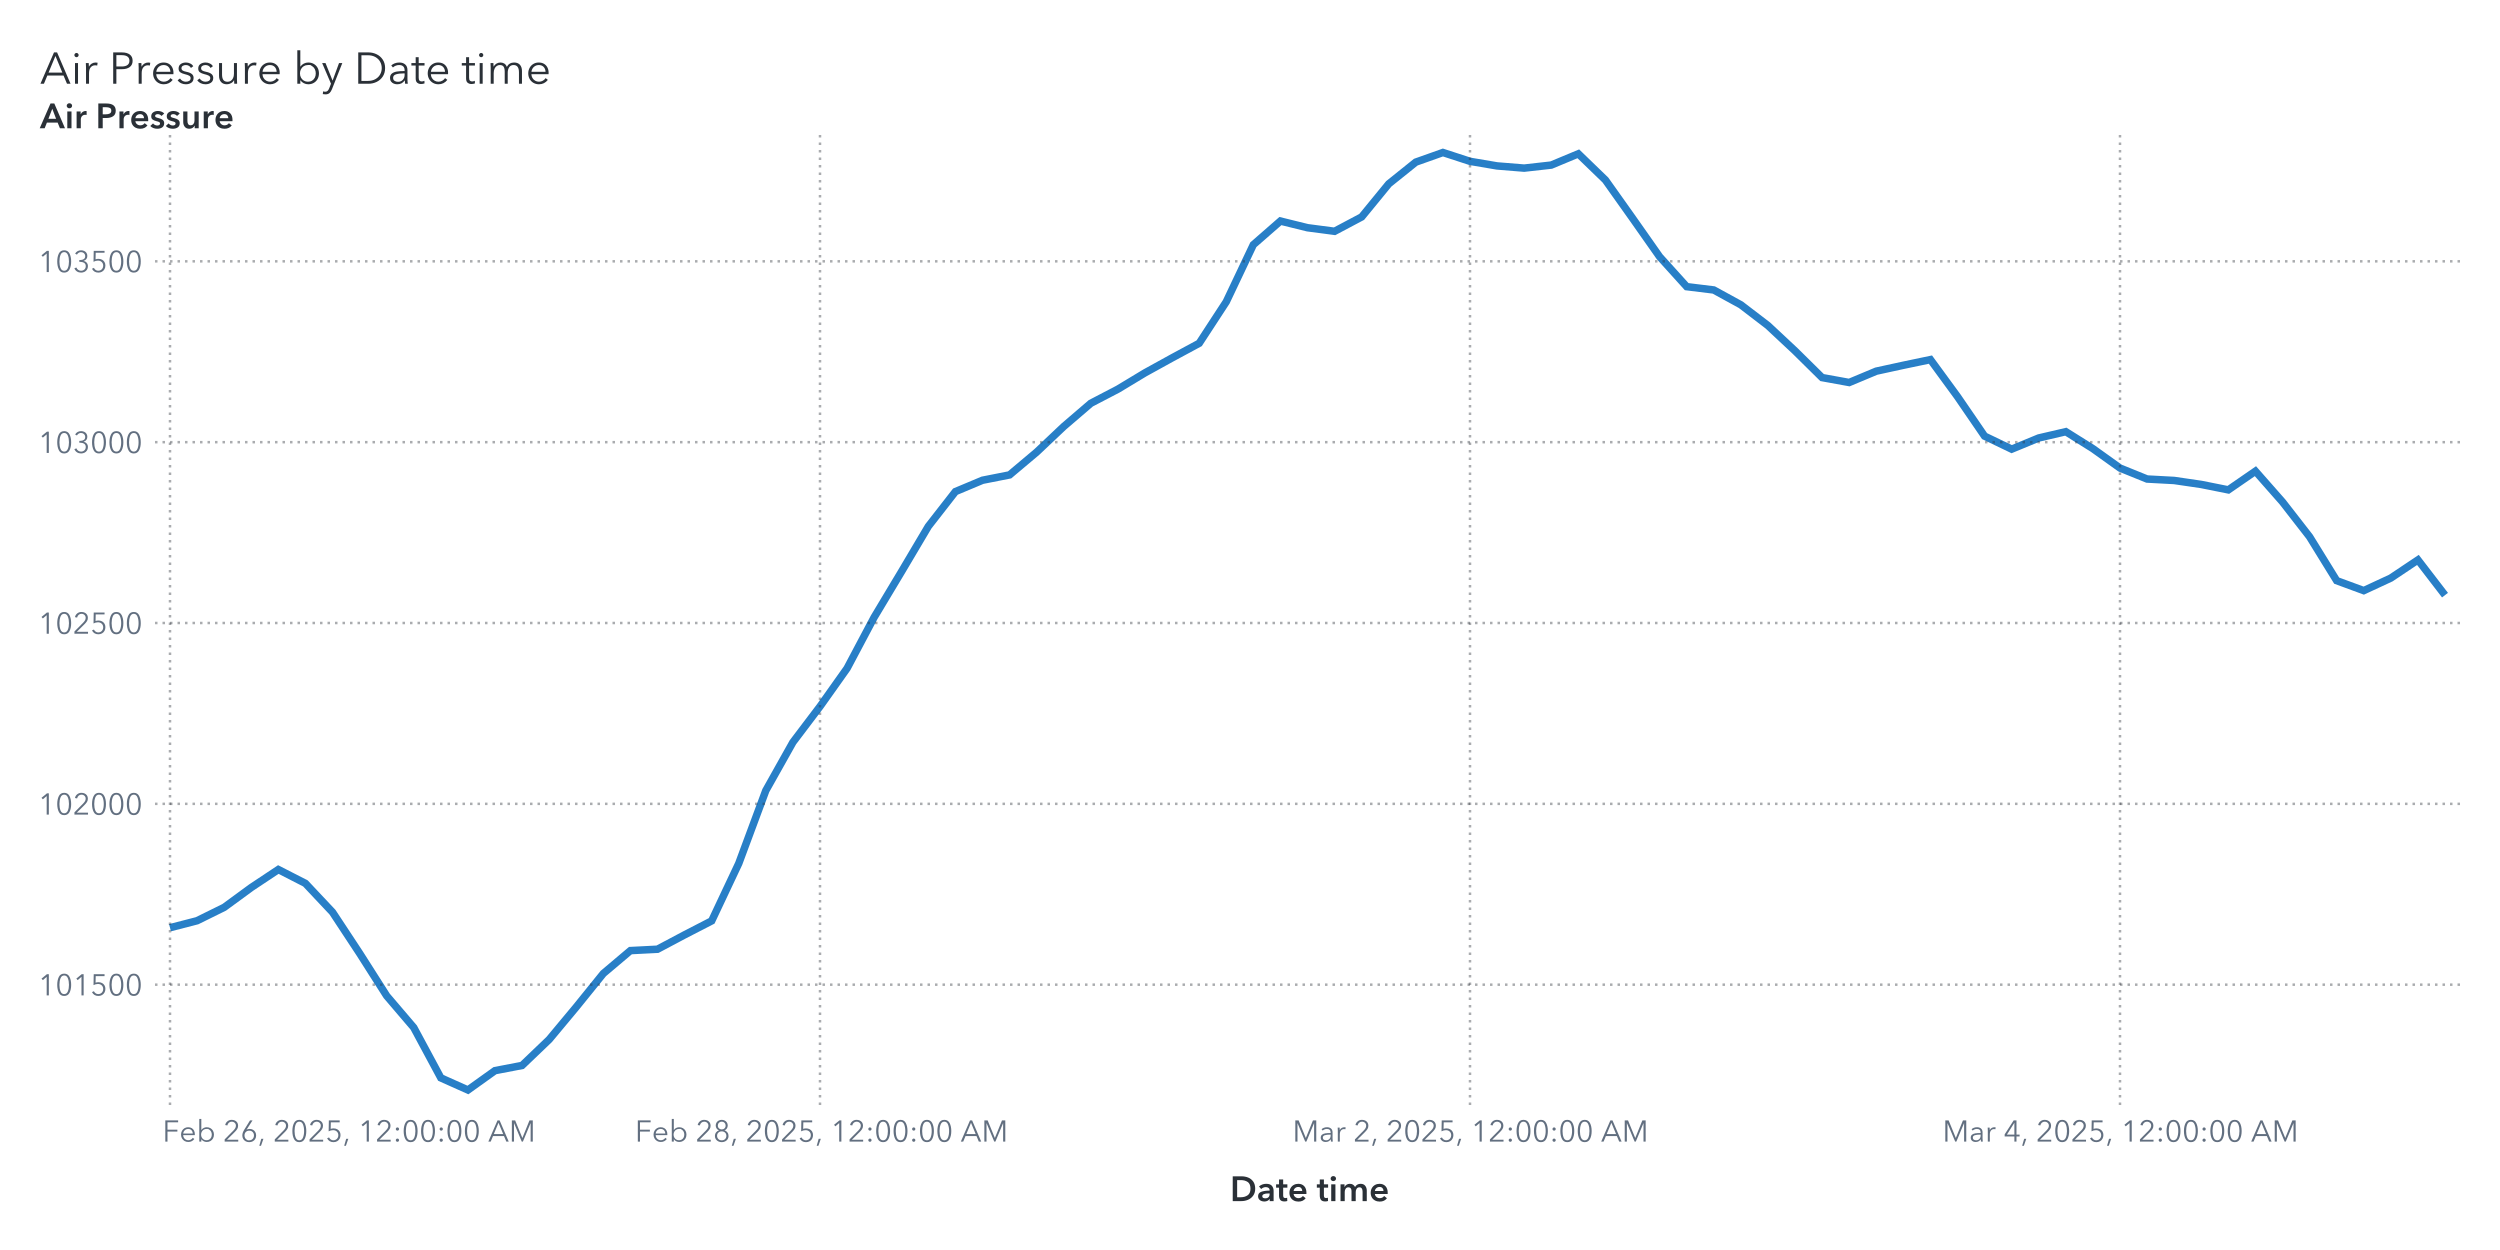
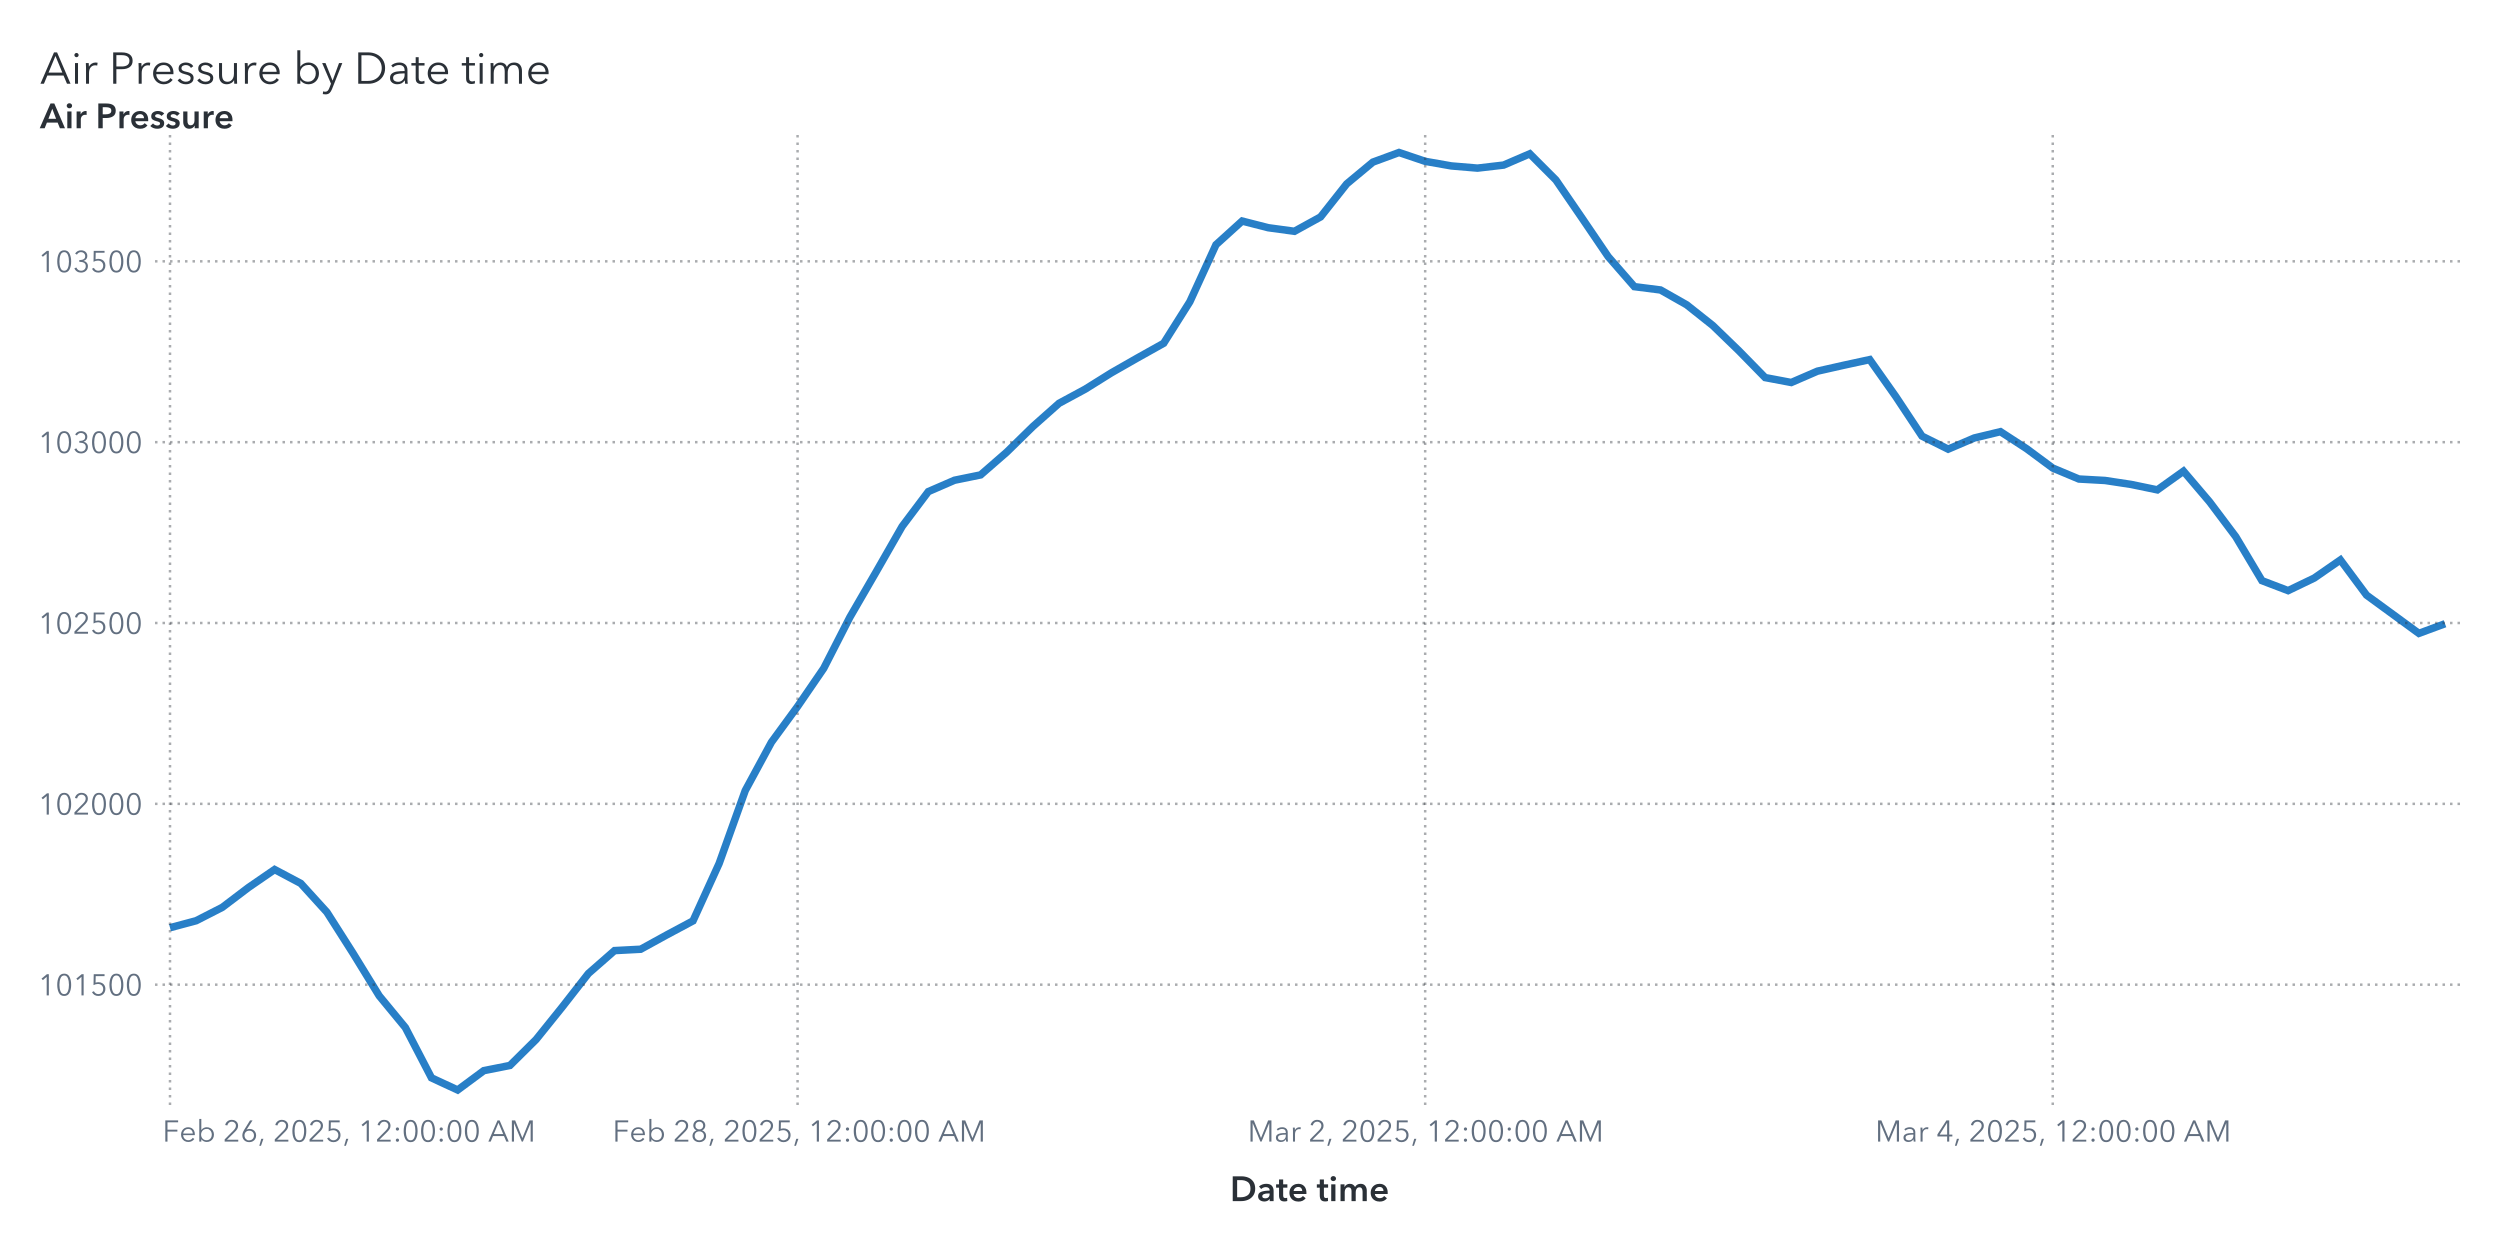
<svg xmlns="http://www.w3.org/2000/svg" xmlns:xlink="http://www.w3.org/1999/xlink" version="1.1" width="1000" height="500" viewBox="0 0 1000 500">
  <rect x="0" y="0" width="1000" height="500" fill="#ffffff">
</rect>
  <g>
    <rect x="0" y="0" rx="5" ry="5" width="1000.0" height="500.0" fill="#ffffff" opacity="0">
</rect>
    <rect x="0" y="0" rx="5" ry="5" width="1000.0" height="500.0" fill="#ffffff" opacity="0">
</rect>
    <rect x="0" y="0" rx="5" ry="5" width="1000.0" height="500.0" fill="#ffffff" opacity="0">
</rect>
    <rect x="0" y="0" rx="5" ry="5" width="1000.0" height="500.0" fill="#ffffff" opacity="0">
</rect>
    <g transform=" translate(16.0 -462.0)">
      <g transform="">
        <g fill="#2a3037" stroke="#2a3037" transform="translate(0 495.5) scale(0.0177 -0.0177)">
          <defs>
            <path id="g65/TT0" d="M89.0 0 L10.0 0 L316.0 708.0 L386.0 708.0 L690.0 0 L610.0 0 L532.0 186.0 L166.0 186.0 L89.0 0Z M193.0 252.0 L505.0 252.0 L349.0 628.0 L193.0 252.0Z">
</path>
          </defs>
          <use x="0" y="0" xlink:href="#g65/TT0" />
          <defs>
            <path id="g105/TT0" d="M125.0 600.0Q 106.0,600.0  91.5,614.0 T 77.0,648.0 Q 77.0,668.0  91.5,682.0 T 125.0,696.0 Q 144.0,696.0  158.5,682.0 T 173.0,648.0 Q 173.0,628.0  158.5,614.0 T 125.0,600.0 Z M159.0 0 L91.0 0 L91.0 468.0 L159.0 468.0 L159.0 0Z">
</path>
          </defs>
          <use x="700.0" y="0" xlink:href="#g105/TT0" />
          <defs>
            <path id="g114/TT0" d="M86.0 468.0 L151.0 468.0Q 155.0,418.0  155.0,388.0  L157.0 388.0Q 177.0,429.0  217.5,454.5 T 307.0,480.0 Q 334.0,480.0  352.0,475.0  L343.0 411.0Q 337.0,413.0  322.5,415.0 T 295.0,417.0 Q 236.0,417.0  197.0,372.5 T 158.0,240.0  L158.0 0 L90.0 0 L90.0 365.0Q 90.0,425.0  86.0,468.0 Z">
</path>
          </defs>
          <use x="950.0" y="0" xlink:href="#g114/TT0" />
          <defs>
            <path id="g80/TT0" d="M294.0 708.0Q 405.0,708.0  469.0,660.0 T 533.0,519.0 Q 533.0,426.0  468.0,377.5 T 292.0,329.0  L166.0 329.0 L166.0 0 L94.0 0 L94.0 708.0 L294.0 708.0Z M288.0 390.0Q 372.0,390.0  416.5,423.0 T 461.0,519.0 Q 461.0,583.0  416.5,614.5 T 288.0,646.0  L166.0 646.0 L166.0 390.0 L288.0 390.0Z">
</path>
          </defs>
          <use x="1560.0" y="0" xlink:href="#g80/TT0" />
          <use x="2140.0" y="0" xlink:href="#g114/TT0" />
          <defs>
            <path id="g101/TT0" d="M515.0 216.0 L127.0 216.0Q 128.0,169.0  150.5,130.5 T 212.0,69.0 T 298.0,46.0 Q 347.0,46.0  387.0,69.5 T 448.0,127.0  L499.0 87.0Q 421.0,-12.0  298.0,-12.0 Q 229.0,-12.0  174.0,20.0 T 87.5,108.0 T 56.0,234.0 Q 56.0,303.0  87.0,359.5 T 172.0,448.0 T 292.0,480.0 Q 363.0,480.0  413.5,449.5 T 490.0,366.0 T 516.0,248.0 Q 516.0,228.0  515.0,216.0 Z M292.0 423.0Q 248.0,423.0  211.5,402.0 T 153.0,345.5 T 128.0,270.0  L447.0 270.0Q 444.0,338.0  403.5,380.5 T 292.0,423.0 Z">
</path>
          </defs>
          <use x="2500.0" y="0" xlink:href="#g101/TT0" />
          <defs>
            <path id="g115/TT0" d="M224.0 423.0Q 183.0,423.0  154.0,404.5 T 125.0,350.0 Q 125.0,318.0  151.0,300.0 T 237.0,270.0 Q 320.0,253.0  359.5,220.0 T 399.0,133.0 Q 399.0,59.0  347.5,23.5 T 223.0,-12.0 Q 167.0,-12.0  118.0,11.0 T 38.0,79.0  L92.0 119.0Q 111.0,87.0  146.5,66.5 T 222.0,46.0 Q 270.0,46.0  301.0,65.5 T 332.0,128.0 Q 332.0,163.0  299.5,182.0 T 194.0,218.0 Q 136.0,232.0  98.0,258.5 T 60.0,344.0 Q 60.0,411.0  108.5,445.5 T 227.0,480.0 Q 277.0,480.0  323.0,457.5 T 391.0,396.0  L339.0 357.0Q 324.0,387.0  293.0,405.0 T 224.0,423.0 Z">
</path>
          </defs>
          <use x="3072.0" y="0" xlink:href="#g115/TT0" />
          <use x="3516.0" y="0" xlink:href="#g115/TT0" />
          <defs>
            <path id="g117/TT0" d="M426.0 80.0 L424.0 80.0Q 405.0,40.0  359.5,14.0 T 264.0,-12.0 Q 177.0,-12.0  131.5,40.0 T 86.0,181.0  L86.0 468.0 L154.0 468.0 L154.0 209.0Q 154.0,130.0  182.5,87.5 T 281.0,45.0 Q 319.0,45.0  351.0,65.5 T 403.0,127.0 T 423.0,228.0  L423.0 468.0 L491.0 468.0 L491.0 103.0Q 491.0,43.0  495.0,0  L430.0 0Q 426.0,50.0  426.0,80.0 Z">
</path>
          </defs>
          <use x="3960.0" y="0" xlink:href="#g117/TT0" />
          <use x="4541.0" y="0" xlink:href="#g114/TT0" />
          <use x="4901.0" y="0" xlink:href="#g101/TT0" />
          <defs>
            <path id="g98/TT0" d="M160.0 0 L92.0 0 L92.0 756.0 L160.0 756.0 L160.0 387.0 L162.0 387.0Q 191.0,431.0  239.0,455.5 T 339.0,480.0 Q 410.0,480.0  465.5,447.5 T 551.0,359.0 T 581.0,234.0 Q 581.0,165.0  551.0,109.0 T 465.5,20.5 T 339.0,-12.0 Q 287.0,-12.0  239.0,12.0 T 162.0,79.0  L160.0 79.0 L160.0 0Z M332.0 423.0Q 280.0,423.0  239.0,398.0 T 175.0,330.0 T 152.0,234.0 Q 152.0,181.0  175.0,138.0 T 239.0,70.5 T 332.0,46.0 Q 387.0,46.0  427.0,71.0 T 488.0,138.5 T 509.0,234.0 Q 509.0,287.0  488.0,330.0 T 427.0,398.0 T 387.0,423.0 Z">
</path>
          </defs>
          <use x="5723.0" y="0" xlink:href="#g98/TT0" />
          <defs>
            <path id="g121/TT0" d="M253.0 73.0 L398.0 468.0 L472.0 468.0 L239.0 -121.0Q 216.0,-180.0  182.5,-210.0 T 92.0,-240.0 Q 61.0,-240.0  31.0,-234.0  L38.0 -172.0Q 62.0,-180.0  88.0,-180.0 Q 121.0,-180.0  141.5,-159.5 T 178.0,-97.0  L216.0 1.0 L16.0 468.0 L92.0 468.0 L251.0 73.0 L253.0 73.0Z">
</path>
          </defs>
          <use x="6360.0" y="0" xlink:href="#g121/TT0" />
          <defs>
            <path id="g68/TT0" d="M329.0 708.0Q 421.0,708.0  507.0,667.5 T 647.0,546.5 T 701.0,354.0 Q 701.0,242.0  647.0,161.5 T 507.0,40.5 T 329.0,0  L94.0 0 L94.0 708.0 L329.0 708.0Z M309.0 64.0Q 411.0,64.0  482.5,105.0 T 589.5,212.0 T 625.0,354.0 Q 625.0,430.0  589.5,496.0 T 482.5,603.0 T 309.0,644.0  L166.0 644.0 L166.0 64.0 L309.0 64.0Z">
</path>
          </defs>
          <use x="7098.0" y="0" xlink:href="#g68/TT0" />
          <defs>
            <path id="g97/TT0" d="M260.0 423.0Q 220.0,423.0  183.0,408.0 T 121.0,368.0  L83.0 413.0Q 113.0,443.0  161.0,461.5 T 267.0,480.0 Q 347.0,480.0  398.0,436.0 T 449.0,310.0  L449.0 105.0Q 449.0,42.0  457.0,0  L396.0 0Q 389.0,40.0  389.0,76.0  L387.0 76.0Q 355.0,30.0  314.5,9.0 T 217.0,-12.0 Q 178.0,-12.0  141.0,2.5 T 79.5,49.0 T 55.0,130.0 Q 55.0,198.0  99.0,232.0 T 212.5,276.5 T 385.0,287.0  L385.0 302.0Q 385.0,362.0  353.0,392.5 T 260.0,423.0 Z M125.0 133.0Q 125.0,87.0  157.0,65.5 T 235.0,44.0 Q 304.0,44.0  344.5,89.0 T 385.0,199.0  L385.0 234.0 L365.0 234.0Q 259.0,234.0  192.0,213.5 T 125.0,133.0 Z">
</path>
          </defs>
          <use x="7855.0" y="0" xlink:href="#g97/TT0" />
          <defs>
            <path id="g116/TT0" d="M169.0 411.0 L169.0 138.0Q 169.0,89.0  187.0,70.5 T 239.0,52.0 Q 268.0,52.0  298.0,67.0  L301.0 8.0Q 264.0,-6.0  221.0,-6.0 Q 173.0,-6.0  137.0,22.0 T 101.0,119.0  L101.0 411.0 L4.0 411.0 L4.0 468.0 L101.0 468.0 L101.0 600.0 L169.0 600.0 L169.0 468.0 L301.0 468.0 L301.0 411.0 L169.0 411.0Z">
</path>
          </defs>
          <use x="8389.0" y="0" xlink:href="#g116/TT0" />
          <use x="8706.0" y="0" xlink:href="#g101/TT0" />
          <use x="9528.0" y="0" xlink:href="#g116/TT0" />
          <use x="9845.0" y="0" xlink:href="#g105/TT0" />
          <defs>
            <path id="g109/TT0" d="M311.0 480.0Q 356.0,480.0  395.0,458.0 T 455.0,381.0 Q 479.0,429.0  521.0,454.5 T 619.0,480.0 Q 706.0,480.0  751.5,428.0 T 797.0,287.0  L797.0 0 L729.0 0 L729.0 259.0Q 729.0,423.0  608.0,423.0 Q 540.0,423.0  507.5,372.5 T 475.0,249.0  L475.0 0 L407.0 0 L407.0 273.0Q 407.0,347.0  382.5,385.0 T 294.0,423.0 Q 260.0,423.0  228.5,402.5 T 177.5,340.5 T 158.0,240.0  L158.0 0 L90.0 0 L90.0 365.0Q 90.0,425.0  86.0,468.0  L151.0 468.0Q 155.0,418.0  155.0,388.0  L157.0 388.0Q 178.0,429.0  219.5,454.5 T 311.0,480.0 Z">
</path>
          </defs>
          <use x="10095.0" y="0" xlink:href="#g109/TT0" />
          <use x="10978.0" y="0" xlink:href="#g101/TT0" />
        </g>
        <text x="0" y="495.5" font-size="13.3pt" font-family="Avenir Next for SAS" fill="#2a3037" opacity="0">
Air Pressure by Date time</text>
      </g>
    </g>
    <g transform=" translate(16.0 -16.0)">
      <defs>
        <clipPath id="ClipPath0">
          <rect x="46" y="68" width="925" height="390">
</rect>
        </clipPath>
      </defs>
      <g clip-path="url(#ClipPath0)">
        <defs>
          <clipPath id="ClipPath1">
            <rect x="46" y="70" width="923" height="388">
</rect>
          </clipPath>
        </defs>
        <g clip-path="url(#ClipPath1)">
-           <polyline id="Polyline_6" points="52.0,387.09  62.83,384.29  73.67,378.94  84.5,371.01  95.33,363.81  106.17,369.36  117.0,380.87  127.83,397.3  138.67,414.33  149.5,427.02  160.33,447.15  171.17,452.0  182.0,444.26  192.83,442.18  203.67,431.8  214.5,418.8  225.33,405.4  236.17,396.24  247.0,395.69  257.83,389.94  268.67,384.35  279.5,361.38  290.33,332.21  301.17,312.89  312.0,298.59  322.83,283.33  333.67,262.89  344.5,244.83  355.33,226.55  366.17,212.64  377.0,208.1  387.83,205.96  398.67,196.84  409.5,186.6  420.33,177.31  431.17,171.66  442.0,165.13  452.83,159.16  463.67,153.31  474.5,136.72  485.33,113.89  496.17,104.42  507.0,107.09  517.83,108.52  528.67,102.77  539.5,89.54  550.33,80.85  561.17,77.0  572.0,80.53  582.83,82.37  593.67,83.25  604.5,82.03  615.33,77.52  626.17,88.01  637.0,103.26  647.83,118.67  658.67,130.66  669.5,131.99  680.33,137.92  691.17,146.22  702.0,156.34  712.83,167.03  723.67,169.0  734.5,164.47  745.33,162.11  756.17,159.84  767.0,174.65  777.83,190.45  788.67,195.66  799.5,191.19  810.33,188.67  821.17,195.47  832.0,203.22  842.83,207.61  853.67,208.19  864.5,209.78  875.33,211.95  886.17,204.47  897.0,216.77  907.83,230.7  918.67,248.26  929.5,252.25  940.33,247.22  951.17,239.97  962.0,254.06 " fill="none" stroke="#287fc7" stroke-width="3.0">
+           <polyline id="Polyline_6" points="52.0,387.09  62.46,384.29  72.92,378.94  83.38,371.01  93.84,363.81  104.3,369.36  114.76,380.87  125.22,397.3  135.68,414.33  146.14,427.02  156.6,447.15  167.06,452.0  177.52,444.26  187.98,442.18  198.44,431.8  208.9,418.8  219.36,405.4  229.82,396.24  240.28,395.69  250.74,389.94  261.2,384.35  271.66,361.38  282.11,332.21  292.57,312.89  303.03,298.59  313.49,283.33  323.95,262.89  334.41,244.83  344.87,226.55  355.33,212.64  365.79,208.1  376.25,205.96  386.71,196.84  397.17,186.6  407.63,177.31  418.09,171.66  428.55,165.13  439.01,159.16  449.47,153.31  459.93,136.72  470.39,113.89  480.85,104.42  491.31,107.09  501.77,108.52  512.23,102.77  522.69,89.54  533.15,80.85  543.61,77.0  554.07,80.53  564.53,82.37  574.99,83.25  585.45,82.03  595.91,77.52  606.37,88.01  616.83,103.26  627.29,118.67  637.75,130.66  648.21,131.99  658.67,137.92  669.13,146.22  679.59,156.34  690.05,167.03  700.51,169.0  710.97,164.47  721.43,162.11  731.89,159.84  742.34,174.65  752.8,190.45  763.26,195.66  773.72,191.19  784.18,188.67  794.64,195.47  805.1,203.22  815.56,207.61  826.02,208.19  836.48,209.78  846.94,211.95  857.4,204.47  867.86,216.77  878.32,230.7  888.78,248.26  899.24,252.25  909.7,247.22  920.16,239.97  930.62,254.06  941.08,261.69  951.54,269.35  962.0,265.49 " fill="none" stroke="#287fc7" stroke-width="3.0">
</polyline>
        </g>
        <path d="M46.0 409.87L969.0 409.87" stroke="#2a3037" stroke-dasharray="1,2" fill="none" opacity="0.4">
</path>
        <path d="M46.0 337.54L969.0 337.54" stroke="#2a3037" stroke-dasharray="1,2" fill="none" opacity="0.4">
</path>
        <path d="M46.0 265.2L969.0 265.2" stroke="#2a3037" stroke-dasharray="1,2" fill="none" opacity="0.4">
</path>
        <path d="M46.0 192.87L969.0 192.87" stroke="#2a3037" stroke-dasharray="1,2" fill="none" opacity="0.4">
</path>
        <path d="M46.0 120.53L969.0 120.53" stroke="#2a3037" stroke-dasharray="1,2" fill="none" opacity="0.4">
</path>
        <path d="M52.0 458.0L52.0 70.0" stroke="#2a3037" stroke-dasharray="1,2" fill="none" opacity="0.4">
</path>
-         <path d="M312.0 458.0L312.0 70.0" stroke="#2a3037" stroke-dasharray="1,2" fill="none" opacity="0.4">
- </path>
-         <path d="M572.0 458.0L572.0 70.0" stroke="#2a3037" stroke-dasharray="1,2" fill="none" opacity="0.4">
- </path>
-         <path d="M832.0 458.0L832.0 70.0" stroke="#2a3037" stroke-dasharray="1,2" fill="none" opacity="0.4">
+         <path d="M303.03 458.0L303.03 70.0" stroke="#2a3037" stroke-dasharray="1,2" fill="none" opacity="0.4">
+ </path>
+         <path d="M554.07 458.0L554.07 70.0" stroke="#2a3037" stroke-dasharray="1,2" fill="none" opacity="0.4">
+ </path>
+         <path d="M805.1 458.0L805.1 70.0" stroke="#2a3037" stroke-dasharray="1,2" fill="none" opacity="0.4">
</path>
      </g>
      <defs>
        <clipPath id="ClipPath2">
          <rect x="0" y="71" width="46" height="387">
</rect>
        </clipPath>
      </defs>
      <g clip-path="url(#ClipPath2)">
        <g fill="#626f80" stroke="#626f80" transform="translate(-0.76 414.17) scale(0.012 -0.012)">
          <defs>
            <path id="g49/TT0" d="M358.0 0 L286.0 0 L286.0 619.0 L158.0 510.0 L114.0 560.0 L294.0 708.0 L358.0 708.0 L358.0 0Z">
</path>
          </defs>
          <use x="0" y="0" xlink:href="#g49/TT0" />
          <defs>
            <path id="g48/TT0" d="M522.0 353.0Q 522.0,195.0  467.0,88.5 T 290.0,-18.0 Q 167.0,-18.0  112.5,88.5 T 58.0,353.0 Q 58.0,512.0  112.5,619.0 T 290.0,726.0 Q 412.0,726.0  467.0,618.5 T 522.0,353.0 Z M131.0 353.0Q 131.0,226.0  167.5,135.0 T 290.0,44.0 Q 375.0,44.0  412.0,135.5 T 449.0,353.0 Q 449.0,480.0  412.0,572.5 T 290.0,665.0 Q 204.0,665.0  167.5,573.0 T 131.0,353.0 Z">
</path>
          </defs>
          <use x="580.0" y="0" xlink:href="#g48/TT0" />
          <use x="1160.0" y="0" xlink:href="#g49/TT0" />
          <defs>
            <path id="g53/TT0" d="M180.0 644.0 L175.0 425.0Q 219.0,441.0  273.0,441.0 Q 339.0,441.0  391.5,413.0 T 473.5,334.5 T 503.0,219.0 Q 503.0,151.0  473.5,97.0 T 390.5,12.5 T 268.0,-18.0 Q 194.0,-18.0  140.0,16.0 T 56.0,111.0  L121.0 140.0Q 140.0,96.0  179.0,70.0 T 264.0,44.0 Q 311.0,44.0  349.0,66.0 T 408.5,126.5 T 430.0,212.0 Q 430.0,289.0  380.5,335.5 T 254.0,382.0 Q 180.0,382.0  107.0,343.0  L114.0 708.0 L475.0 708.0 L475.0 644.0 L180.0 644.0Z">
</path>
          </defs>
          <use x="1740.0" y="0" xlink:href="#g53/TT0" />
          <use x="2320.0" y="0" xlink:href="#g48/TT0" />
          <use x="2900.0" y="0" xlink:href="#g48/TT0" />
        </g>
-         <text id="Text_93" x="41.0" y="414.17" font-size="9.0pt" font-family="Avenir Next for SAS" fill="#626f80" text-anchor="end" opacity="0">
+         <text id="Text_96" x="41.0" y="414.17" font-size="9.0pt" font-family="Avenir Next for SAS" fill="#626f80" text-anchor="end" opacity="0">
101500</text>
        <g fill="#626f80" stroke="#626f80" transform="translate(-0.76 341.84) scale(0.012 -0.012)">
          <use x="0" y="0" xlink:href="#g49/TT0" />
          <use x="580.0" y="0" xlink:href="#g48/TT0" />
          <defs>
            <path id="g50/TT0" d="M51.0 0 L51.0 75.0 L341.0 368.0Q 380.0,408.0  403.0,447.0 T 426.0,530.0 Q 426.0,590.0  385.5,627.5 T 286.0,665.0 Q 230.0,665.0  191.0,630.0 T 140.0,539.0  L69.0 553.0Q 84.0,629.0  144.0,677.5 T 286.0,726.0 Q 344.0,726.0  392.5,703.5 T 470.0,637.0 T 499.0,531.0 Q 499.0,469.0  470.0,421.5 T 384.0,317.0  L129.0 64.0 L504.0 64.0 L504.0 0 L51.0 0Z">
</path>
          </defs>
          <use x="1160.0" y="0" xlink:href="#g50/TT0" />
          <use x="1740.0" y="0" xlink:href="#g48/TT0" />
          <use x="2320.0" y="0" xlink:href="#g48/TT0" />
          <use x="2900.0" y="0" xlink:href="#g48/TT0" />
        </g>
-         <text id="Text_94" x="41.0" y="341.84" font-size="9.0pt" font-family="Avenir Next for SAS" fill="#626f80" text-anchor="end" opacity="0">
+         <text id="Text_97" x="41.0" y="341.84" font-size="9.0pt" font-family="Avenir Next for SAS" fill="#626f80" text-anchor="end" opacity="0">
102000</text>
        <g fill="#626f80" stroke="#626f80" transform="translate(-0.76 269.5) scale(0.012 -0.012)">
          <use x="0" y="0" xlink:href="#g49/TT0" />
          <use x="580.0" y="0" xlink:href="#g48/TT0" />
          <use x="1160.0" y="0" xlink:href="#g50/TT0" />
          <use x="1740.0" y="0" xlink:href="#g53/TT0" />
          <use x="2320.0" y="0" xlink:href="#g48/TT0" />
          <use x="2900.0" y="0" xlink:href="#g48/TT0" />
        </g>
-         <text id="Text_95" x="41.0" y="269.5" font-size="9.0pt" font-family="Avenir Next for SAS" fill="#626f80" text-anchor="end" opacity="0">
+         <text id="Text_98" x="41.0" y="269.5" font-size="9.0pt" font-family="Avenir Next for SAS" fill="#626f80" text-anchor="end" opacity="0">
102500</text>
        <g fill="#626f80" stroke="#626f80" transform="translate(-0.76 197.17) scale(0.012 -0.012)">
          <use x="0" y="0" xlink:href="#g49/TT0" />
          <use x="580.0" y="0" xlink:href="#g48/TT0" />
          <defs>
            <path id="g51/TT0" d="M245.0 402.0Q 319.0,402.0  364.5,433.5 T 410.0,532.0 Q 410.0,590.0  369.0,627.5 T 270.0,665.0 Q 226.0,665.0  191.0,643.5 T 135.0,582.0  L74.0 614.0Q 106.0,670.0  157.0,698.0 T 274.0,726.0 Q 331.0,726.0  378.0,703.5 T 453.0,638.0 T 481.0,536.0 Q 481.0,475.0  446.5,432.0 T 358.0,374.0  L358.0 372.0Q 421.0,359.0  461.0,312.0 T 501.0,196.0 Q 501.0,131.0  470.0,82.5 T 387.0,8.0 T 273.0,-18.0 Q 196.0,-18.0  137.5,19.5 T 49.0,127.0  L117.0 152.0Q 135.0,102.0  177.0,73.0 T 273.0,44.0 Q 314.0,44.0  350.0,62.5 T 407.5,115.5 T 429.0,196.0 Q 429.0,271.0  376.0,305.5 T 245.0,340.0  L214.0 340.0 L214.0 402.0 L245.0 402.0Z">
</path>
          </defs>
          <use x="1160.0" y="0" xlink:href="#g51/TT0" />
          <use x="1740.0" y="0" xlink:href="#g48/TT0" />
          <use x="2320.0" y="0" xlink:href="#g48/TT0" />
          <use x="2900.0" y="0" xlink:href="#g48/TT0" />
        </g>
-         <text id="Text_96" x="41.0" y="197.17" font-size="9.0pt" font-family="Avenir Next for SAS" fill="#626f80" text-anchor="end" opacity="0">
+         <text id="Text_99" x="41.0" y="197.17" font-size="9.0pt" font-family="Avenir Next for SAS" fill="#626f80" text-anchor="end" opacity="0">
103000</text>
        <g fill="#626f80" stroke="#626f80" transform="translate(-0.76 124.83) scale(0.012 -0.012)">
          <use x="0" y="0" xlink:href="#g49/TT0" />
          <use x="580.0" y="0" xlink:href="#g48/TT0" />
          <use x="1160.0" y="0" xlink:href="#g51/TT0" />
          <use x="1740.0" y="0" xlink:href="#g53/TT0" />
          <use x="2320.0" y="0" xlink:href="#g48/TT0" />
          <use x="2900.0" y="0" xlink:href="#g48/TT0" />
        </g>
-         <text id="Text_97" x="41.0" y="124.83" font-size="9.0pt" font-family="Avenir Next for SAS" fill="#626f80" text-anchor="end" opacity="0">
+         <text id="Text_100" x="41.0" y="124.83" font-size="9.0pt" font-family="Avenir Next for SAS" fill="#626f80" text-anchor="end" opacity="0">
103500</text>
      </g>
      <g fill="#2a3037" stroke="#2a3037" transform="translate(0 67.31) scale(0.014 -0.014)">
        <defs>
          <path id="g65/TT1" d="M300.0 708.0 L409.0 708.0 L714.0 0 L570.0 0 L504.0 162.0 L197.0 162.0 L133.0 0 L-8.0 0 L300.0 708.0Z M460.0 270.0 L351.0 558.0 L240.0 270.0 L460.0 270.0Z">
</path>
        </defs>
        <use x="0" y="0" xlink:href="#g65/TT1" />
        <defs>
          <path id="g105/TT1" d="M133.0 715.0Q 166.0,715.0  188.5,694.5 T 211.0,643.0 Q 211.0,612.0  188.5,591.5 T 133.0,571.0 Q 101.0,571.0  79.0,592.5 T 57.0,643.0 Q 57.0,672.0  79.0,693.5 T 133.0,715.0 Z M74.0 480.0 L194.0 480.0 L194.0 0 L74.0 0 L74.0 480.0Z">
</path>
        </defs>
        <use x="706.0" y="0" xlink:href="#g105/TT1" />
        <defs>
          <path id="g114/TT1" d="M187.0 480.0 L187.0 400.0 L189.0 400.0Q 209.0,443.0  246.0,468.5 T 329.0,494.0 Q 346.0,494.0  358.0,491.0  L358.0 381.0Q 338.0,386.0  321.0,386.0 Q 272.0,386.0  243.0,363.0 T 203.0,310.5 T 192.0,257.0  L192.0 0 L72.0 0 L72.0 480.0 L187.0 480.0Z">
</path>
        </defs>
        <use x="974.0" y="0" xlink:href="#g114/TT1" />
        <defs>
          <path id="g80/TT1" d="M309.0 708.0Q 576.0,708.0  576.0,503.0 Q 576.0,393.0  500.0,343.0 T 301.0,293.0  L204.0 293.0 L204.0 0 L78.0 0 L78.0 708.0 L309.0 708.0Z M449.0 503.0Q 449.0,560.0  407.5,581.0 T 296.0,602.0  L204.0 602.0 L204.0 399.0 L292.0 399.0Q 363.0,399.0  406.0,422.0 T 449.0,503.0 Z">
</path>
        </defs>
        <use x="1588.0" y="0" xlink:href="#g80/TT1" />
        <use x="2198.0" y="0" xlink:href="#g114/TT1" />
        <defs>
          <path id="g101/TT1" d="M529.0 202.0 L164.0 202.0Q 168.0,152.0  208.0,118.0 T 301.0,84.0 Q 384.0,84.0  428.0,146.0  L508.0 82.0Q 437.0,-14.0  302.0,-14.0 Q 228.0,-14.0  169.5,16.5 T 77.5,104.0 T 44.0,237.0 Q 44.0,313.0  77.0,371.5 T 168.0,462.0 T 298.0,494.0 Q 402.0,494.0  466.0,427.0 T 530.0,234.0 Q 530.0,213.0  529.0,202.0 Z M297.0 404.0Q 244.0,404.0  206.0,371.0 T 164.0,288.0  L410.0 288.0Q 410.0,338.0  381.0,371.0 T 297.0,404.0 Z">
</path>
        </defs>
        <use x="2562.0" y="0" xlink:href="#g101/TT1" />
        <defs>
          <path id="g115/TT1" d="M230.0 404.0Q 198.0,404.0  175.5,391.0 T 153.0,352.0 Q 153.0,327.0  176.0,315.0 T 257.0,289.0 Q 325.0,273.0  368.5,241.0 T 412.0,146.0 Q 412.0,64.0  355.5,25.0 T 212.0,-14.0 Q 155.0,-14.0  102.0,7.0 T 15.0,65.0  L94.0 139.0Q 114.0,112.0  146.5,95.5 T 217.0,79.0 Q 248.0,79.0  271.0,93.0 T 294.0,136.0 Q 294.0,164.0  269.5,177.5 T 184.0,205.0 Q 119.0,221.0  80.5,250.5 T 42.0,341.0 Q 42.0,416.0  98.0,455.0 T 233.0,494.0 Q 287.0,494.0  336.0,475.0 T 413.0,421.0  L335.0 352.0Q 318.0,374.0  290.0,389.0 T 230.0,404.0 Z">
</path>
        </defs>
        <use x="3136.0" y="0" xlink:href="#g115/TT1" />
        <use x="3580.0" y="0" xlink:href="#g115/TT1" />
        <defs>
          <path id="g117/TT1" d="M396.0 0 L396.0 77.0 L394.0 77.0Q 377.0,39.0  336.5,12.5 T 245.0,-14.0 Q 157.0,-14.0  112.5,42.5 T 68.0,180.0  L68.0 480.0 L188.0 480.0 L188.0 214.0Q 188.0,86.0  278.0,86.0 Q 332.0,86.0  361.0,124.5 T 390.0,216.0  L390.0 480.0 L510.0 480.0 L510.0 0 L396.0 0Z">
</path>
        </defs>
        <use x="4024.0" y="0" xlink:href="#g117/TT1" />
        <use x="4606.0" y="0" xlink:href="#g114/TT1" />
        <use x="4970.0" y="0" xlink:href="#g101/TT1" />
      </g>
-       <text id="Text_98" x="0" y="67.31" font-size="10.5pt" font-family="Avenir Next for SAS" font-weight="bold" fill="#2a3037" text-anchor="start" opacity="0">
+       <text id="Text_101" x="0" y="67.31" font-size="10.5pt" font-family="Avenir Next for SAS" font-weight="bold" fill="#2a3037" text-anchor="start" opacity="0">
Air Pressure</text>
      <defs>
        <clipPath id="ClipPath3">
          <rect x="46" y="458" width="922" height="42">
</rect>
        </clipPath>
      </defs>
      <g clip-path="url(#ClipPath3)">
        <g fill="#626f80" stroke="#626f80" transform="translate(49.0 472.65) scale(0.012 -0.012)">
          <defs>
            <path id="g70/TT0" d="M166.0 0 L94.0 0 L94.0 708.0 L521.0 708.0 L521.0 644.0 L166.0 644.0 L166.0 398.0 L496.0 398.0 L496.0 335.0 L166.0 335.0 L166.0 0Z">
</path>
          </defs>
          <use x="0" y="0" xlink:href="#g70/TT0" />
          <use x="562.0" y="0" xlink:href="#g101/TT0" />
          <use x="1134.0" y="0" xlink:href="#g98/TT0" />
          <use x="2021.0" y="0" xlink:href="#g50/TT0" />
          <defs>
            <path id="g54/TT0" d="M203.0 397.0Q 218.0,409.0  247.0,416.0 T 304.0,423.0 Q 365.0,423.0  414.5,395.5 T 492.0,318.0 T 520.0,205.0 Q 520.0,140.0  490.5,89.5 T 408.5,10.5 T 290.0,-18.0 Q 224.0,-18.0  171.5,10.5 T 89.5,89.5 T 60.0,205.0 Q 60.0,255.0  77.0,301.5 T 124.0,397.0  L317.0 708.0 L400.0 708.0 L201.0 399.0 L203.0 397.0Z M290.0 43.0Q 336.0,43.0  372.0,64.0 T 428.0,122.0 T 448.0,205.0 Q 448.0,275.0  405.0,320.0 T 290.0,365.0 Q 218.0,365.0  175.0,320.0 T 132.0,205.0 Q 132.0,159.0  152.0,122.0 T 208.0,64.0 T 244.0,43.0 Z">
</path>
          </defs>
          <use x="2601.0" y="0" xlink:href="#g54/TT0" />
          <defs>
            <path id="g44/TT0" d="M102.0 -140.0 L45.0 -140.0 L112.0 95.0 L183.0 95.0 L102.0 -140.0Z">
</path>
          </defs>
          <use x="3181.0" y="0" xlink:href="#g44/TT0" />
          <use x="3691.0" y="0" xlink:href="#g50/TT0" />
          <use x="4271.0" y="0" xlink:href="#g48/TT0" />
          <use x="4851.0" y="0" xlink:href="#g50/TT0" />
          <use x="5431.0" y="0" xlink:href="#g53/TT0" />
          <use x="6011.0" y="0" xlink:href="#g44/TT0" />
          <use x="6521.0" y="0" xlink:href="#g49/TT0" />
          <use x="7101.0" y="0" xlink:href="#g50/TT0" />
          <defs>
            <path id="g58/TT0" d="M150.0 366.0Q 127.0,366.0  111.5,382.0 T 96.0,420.0 Q 96.0,442.0  111.5,458.0 T 150.0,474.0 Q 173.0,474.0  188.5,458.0 T 204.0,420.0 Q 204.0,398.0  188.5,382.0 T 150.0,366.0 Z M150.0 -6.0Q 127.0,-6.0  111.5,10.0 T 96.0,48.0 Q 96.0,70.0  111.5,86.0 T 150.0,102.0 Q 173.0,102.0  188.5,86.0 T 204.0,48.0 Q 204.0,26.0  188.5,10.0 T 150.0,-6.0 Z">
</path>
          </defs>
          <use x="7681.0" y="0" xlink:href="#g58/TT0" />
          <use x="7981.0" y="0" xlink:href="#g48/TT0" />
          <use x="8561.0" y="0" xlink:href="#g48/TT0" />
          <use x="9141.0" y="0" xlink:href="#g58/TT0" />
          <use x="9441.0" y="0" xlink:href="#g48/TT0" />
          <use x="10021.0" y="0" xlink:href="#g48/TT0" />
          <use x="10851.0" y="0" xlink:href="#g65/TT0" />
          <defs>
            <path id="g77/TT0" d="M444.0 122.0 L445.0 122.0 L682.0 708.0 L792.0 708.0 L792.0 0 L720.0 0 L720.0 615.0 L718.0 615.0 L462.0 0 L424.0 0 L168.0 615.0 L166.0 615.0 L166.0 0 L94.0 0 L94.0 708.0 L204.0 708.0 L444.0 122.0Z">
</path>
          </defs>
          <use x="11551.0" y="0" xlink:href="#g77/TT0" />
        </g>
-         <text id="Text_100" x="123.0" y="472.65" font-size="9.0pt" font-family="Avenir Next for SAS" fill="#626f80" text-anchor="middle" opacity="0">
+         <text id="Text_103" x="123.0" y="472.65" font-size="9.0pt" font-family="Avenir Next for SAS" fill="#626f80" text-anchor="middle" opacity="0">
Feb 26, 2025, 12:00:00 AM</text>
-         <g fill="#626f80" stroke="#626f80" transform="translate(238.0 472.65) scale(0.012 -0.012)">
+         <g fill="#626f80" stroke="#626f80" transform="translate(229.03 472.65) scale(0.012 -0.012)">
          <use x="0" y="0" xlink:href="#g70/TT0" />
          <use x="562.0" y="0" xlink:href="#g101/TT0" />
          <use x="1134.0" y="0" xlink:href="#g98/TT0" />
          <use x="2021.0" y="0" xlink:href="#g50/TT0" />
          <defs>
            <path id="g56/TT0" d="M517.0 186.0Q 517.0,126.0  486.0,79.5 T 403.0,7.5 T 290.0,-18.0 Q 229.0,-18.0  177.0,7.5 T 94.0,79.5 T 63.0,186.0 Q 63.0,256.0  100.5,306.5 T 197.0,375.0  L197.0 377.0Q 150.0,393.0  120.0,437.5 T 90.0,537.0 Q 90.0,593.0  117.0,636.0 T 190.0,702.5 T 290.0,726.0 Q 344.0,726.0  390.0,702.5 T 463.0,636.0 T 490.0,537.0 Q 490.0,482.0  460.0,437.5 T 383.0,377.0  L383.0 375.0Q 442.0,358.0  479.5,307.0 T 517.0,186.0 Z M290.0 406.0Q 345.0,406.0  382.5,442.0 T 420.0,533.0 Q 420.0,590.0  383.0,627.5 T 290.0,665.0 Q 234.0,665.0  197.0,627.5 T 160.0,533.0 Q 160.0,478.0  197.5,442.0 T 290.0,406.0 Z M290.0 43.0Q 359.0,43.0  402.0,86.0 T 445.0,194.0 Q 445.0,258.0  402.0,300.0 T 290.0,342.0 Q 221.0,342.0  178.0,300.0 T 135.0,194.0 Q 135.0,129.0  178.0,86.0 T 290.0,43.0 Z">
</path>
          </defs>
          <use x="2601.0" y="0" xlink:href="#g56/TT0" />
          <use x="3181.0" y="0" xlink:href="#g44/TT0" />
          <use x="3691.0" y="0" xlink:href="#g50/TT0" />
          <use x="4271.0" y="0" xlink:href="#g48/TT0" />
          <use x="4851.0" y="0" xlink:href="#g50/TT0" />
          <use x="5431.0" y="0" xlink:href="#g53/TT0" />
          <use x="6011.0" y="0" xlink:href="#g44/TT0" />
          <use x="6521.0" y="0" xlink:href="#g49/TT0" />
          <use x="7101.0" y="0" xlink:href="#g50/TT0" />
          <use x="7681.0" y="0" xlink:href="#g58/TT0" />
          <use x="7981.0" y="0" xlink:href="#g48/TT0" />
          <use x="8561.0" y="0" xlink:href="#g48/TT0" />
          <use x="9141.0" y="0" xlink:href="#g58/TT0" />
          <use x="9441.0" y="0" xlink:href="#g48/TT0" />
          <use x="10021.0" y="0" xlink:href="#g48/TT0" />
          <use x="10851.0" y="0" xlink:href="#g65/TT0" />
          <use x="11551.0" y="0" xlink:href="#g77/TT0" />
        </g>
-         <text id="Text_101" x="312.0" y="472.65" font-size="9.0pt" font-family="Avenir Next for SAS" fill="#626f80" text-anchor="middle" opacity="0">
+         <text id="Text_104" x="303.03" y="472.65" font-size="9.0pt" font-family="Avenir Next for SAS" fill="#626f80" text-anchor="middle" opacity="0">
Feb 28, 2025, 12:00:00 AM</text>
-         <g fill="#626f80" stroke="#626f80" transform="translate(501.0 472.65) scale(0.012 -0.012)">
+         <g fill="#626f80" stroke="#626f80" transform="translate(483.07 472.65) scale(0.012 -0.012)">
          <use x="0" y="0" xlink:href="#g77/TT0" />
          <use x="886.0" y="0" xlink:href="#g97/TT0" />
          <use x="1420.0" y="0" xlink:href="#g114/TT0" />
          <use x="2030.0" y="0" xlink:href="#g50/TT0" />
          <use x="2610.0" y="0" xlink:href="#g44/TT0" />
          <use x="3120.0" y="0" xlink:href="#g50/TT0" />
          <use x="3700.0" y="0" xlink:href="#g48/TT0" />
          <use x="4280.0" y="0" xlink:href="#g50/TT0" />
          <use x="4860.0" y="0" xlink:href="#g53/TT0" />
          <use x="5440.0" y="0" xlink:href="#g44/TT0" />
          <use x="5950.0" y="0" xlink:href="#g49/TT0" />
          <use x="6530.0" y="0" xlink:href="#g50/TT0" />
          <use x="7110.0" y="0" xlink:href="#g58/TT0" />
          <use x="7410.0" y="0" xlink:href="#g48/TT0" />
          <use x="7990.0" y="0" xlink:href="#g48/TT0" />
          <use x="8570.0" y="0" xlink:href="#g58/TT0" />
          <use x="8870.0" y="0" xlink:href="#g48/TT0" />
          <use x="9450.0" y="0" xlink:href="#g48/TT0" />
          <use x="10280.0" y="0" xlink:href="#g65/TT0" />
          <use x="10980.0" y="0" xlink:href="#g77/TT0" />
        </g>
-         <text id="Text_102" x="572.0" y="472.65" font-size="9.0pt" font-family="Avenir Next for SAS" fill="#626f80" text-anchor="middle" opacity="0">
+         <text id="Text_105" x="554.07" y="472.65" font-size="9.0pt" font-family="Avenir Next for SAS" fill="#626f80" text-anchor="middle" opacity="0">
Mar 2, 2025, 12:00:00 AM</text>
-         <g fill="#626f80" stroke="#626f80" transform="translate(761.0 472.65) scale(0.012 -0.012)">
+         <g fill="#626f80" stroke="#626f80" transform="translate(734.1 472.65) scale(0.012 -0.012)">
          <use x="0" y="0" xlink:href="#g77/TT0" />
          <use x="886.0" y="0" xlink:href="#g97/TT0" />
          <use x="1420.0" y="0" xlink:href="#g114/TT0" />
          <defs>
            <path id="g52/TT0" d="M436.0 234.0 L540.0 234.0 L540.0 171.0 L436.0 171.0 L436.0 0 L366.0 0 L366.0 171.0 L42.0 171.0 L42.0 241.0 L342.0 708.0 L436.0 708.0 L436.0 234.0Z M366.0 627.0 L364.0 627.0 L117.0 234.0 L366.0 234.0 L366.0 627.0Z">
</path>
          </defs>
          <use x="2030.0" y="0" xlink:href="#g52/TT0" />
          <use x="2610.0" y="0" xlink:href="#g44/TT0" />
          <use x="3120.0" y="0" xlink:href="#g50/TT0" />
          <use x="3700.0" y="0" xlink:href="#g48/TT0" />
          <use x="4280.0" y="0" xlink:href="#g50/TT0" />
          <use x="4860.0" y="0" xlink:href="#g53/TT0" />
          <use x="5440.0" y="0" xlink:href="#g44/TT0" />
          <use x="5950.0" y="0" xlink:href="#g49/TT0" />
          <use x="6530.0" y="0" xlink:href="#g50/TT0" />
          <use x="7110.0" y="0" xlink:href="#g58/TT0" />
          <use x="7410.0" y="0" xlink:href="#g48/TT0" />
          <use x="7990.0" y="0" xlink:href="#g48/TT0" />
          <use x="8570.0" y="0" xlink:href="#g58/TT0" />
          <use x="8870.0" y="0" xlink:href="#g48/TT0" />
          <use x="9450.0" y="0" xlink:href="#g48/TT0" />
          <use x="10280.0" y="0" xlink:href="#g65/TT0" />
          <use x="10980.0" y="0" xlink:href="#g77/TT0" />
        </g>
-         <text id="Text_103" x="832.0" y="472.65" font-size="9.0pt" font-family="Avenir Next for SAS" fill="#626f80" text-anchor="middle" opacity="0">
+         <text id="Text_106" x="805.1" y="472.65" font-size="9.0pt" font-family="Avenir Next for SAS" fill="#626f80" text-anchor="middle" opacity="0">
Mar 4, 2025, 12:00:00 AM</text>
      </g>
      <g fill="#2a3037" stroke="#2a3037" transform="translate(476.0 496.44) scale(0.014 -0.014)">
        <defs>
          <path id="g68/TT1" d="M329.0 708.0Q 430.0,708.0  518.5,673.0 T 663.5,558.5 T 720.0,354.0 Q 720.0,237.0  663.0,157.0 T 516.5,38.5 T 329.0,0  L78.0 0 L78.0 708.0 L329.0 708.0Z M585.0 354.0Q 585.0,492.0  506.0,546.0 T 309.0,600.0  L204.0 600.0 L204.0 110.0 L309.0 110.0Q 424.0,110.0  504.5,166.5 T 585.0,354.0 Z">
</path>
        </defs>
        <use x="0" y="0" xlink:href="#g68/TT1" />
        <defs>
          <path id="g97/TT1" d="M367.0 61.0Q 349.0,29.0  308.5,8.5 T 218.0,-12.0 Q 175.0,-12.0  134.0,3.0 T 65.5,51.5 T 38.0,137.0 Q 38.0,233.0  131.0,266.5 T 368.0,300.0  L368.0 312.0Q 368.0,354.0  337.0,377.0 T 258.0,400.0 Q 221.0,400.0  186.0,384.5 T 127.0,345.0  L65.0 418.0Q 105.0,455.0  158.5,474.5 T 268.0,494.0 Q 385.0,494.0  433.5,436.0 T 482.0,292.0  L482.0 0 L370.0 0 L370.0 61.0 L367.0 61.0Z M341.0 219.0Q 158.0,219.0  158.0,139.0 Q 158.0,107.0  182.5,93.0 T 242.0,79.0 Q 303.0,79.0  335.5,111.5 T 368.0,202.0  L368.0 219.0 L341.0 219.0Z">
</path>
        </defs>
        <use x="764.0" y="0" xlink:href="#g97/TT1" />
        <defs>
          <path id="g116/TT1" d="M3.0 480.0 L87.0 480.0 L87.0 619.0 L205.0 619.0 L205.0 480.0 L325.0 480.0 L325.0 384.0 L205.0 384.0 L205.0 161.0Q 205.0,125.0  218.0,106.0 T 268.0,87.0 Q 299.0,87.0  319.0,97.0  L323.0 3.0Q 289.0,-10.0  243.0,-10.0 Q 155.0,-10.0  121.0,35.5 T 87.0,160.0  L87.0 384.0 L3.0 384.0 L3.0 480.0Z">
</path>
        </defs>
        <use x="1314.0" y="0" xlink:href="#g116/TT1" />
        <use x="1654.0" y="0" xlink:href="#g101/TT1" />
        <use x="2478.0" y="0" xlink:href="#g116/TT1" />
        <use x="2818.0" y="0" xlink:href="#g105/TT1" />
        <defs>
          <path id="g109/TT1" d="M822.0 300.0 L822.0 0 L702.0 0 L702.0 266.0Q 702.0,394.0  612.0,394.0 Q 560.0,394.0  533.0,354.5 T 506.0,262.0  L506.0 0 L386.0 0 L386.0 290.0Q 386.0,337.0  363.5,365.5 T 297.0,394.0 Q 246.0,394.0  219.0,355.5 T 192.0,264.0  L192.0 0 L72.0 0 L72.0 480.0 L186.0 480.0 L186.0 403.0 L188.0 403.0Q 205.0,442.0  244.0,468.0 T 337.0,494.0 Q 390.0,494.0  428.0,470.0 T 487.0,403.0 Q 511.0,447.0  551.5,470.5 T 645.0,494.0 Q 733.0,494.0  777.5,437.5 T 822.0,300.0 Z">
</path>
        </defs>
        <use x="3086.0" y="0" xlink:href="#g109/TT1" />
        <use x="3976.0" y="0" xlink:href="#g101/TT1" />
      </g>
-       <text id="Text_104" x="507.0" y="496.44" font-size="10.5pt" font-family="Avenir Next for SAS" font-weight="bold" fill="#2a3037" text-anchor="middle" opacity="0">
+       <text id="Text_107" x="507.0" y="496.44" font-size="10.5pt" font-family="Avenir Next for SAS" font-weight="bold" fill="#2a3037" text-anchor="middle" opacity="0">
Date time</text>
    </g>
    <g transform=" translate(16.0 -16.0)">
</g>
    <g transform=" translate(16.0 -16.0)">
</g>
    <g transform=" translate(16.0 -16.0)">
</g>
  </g>
</svg>
